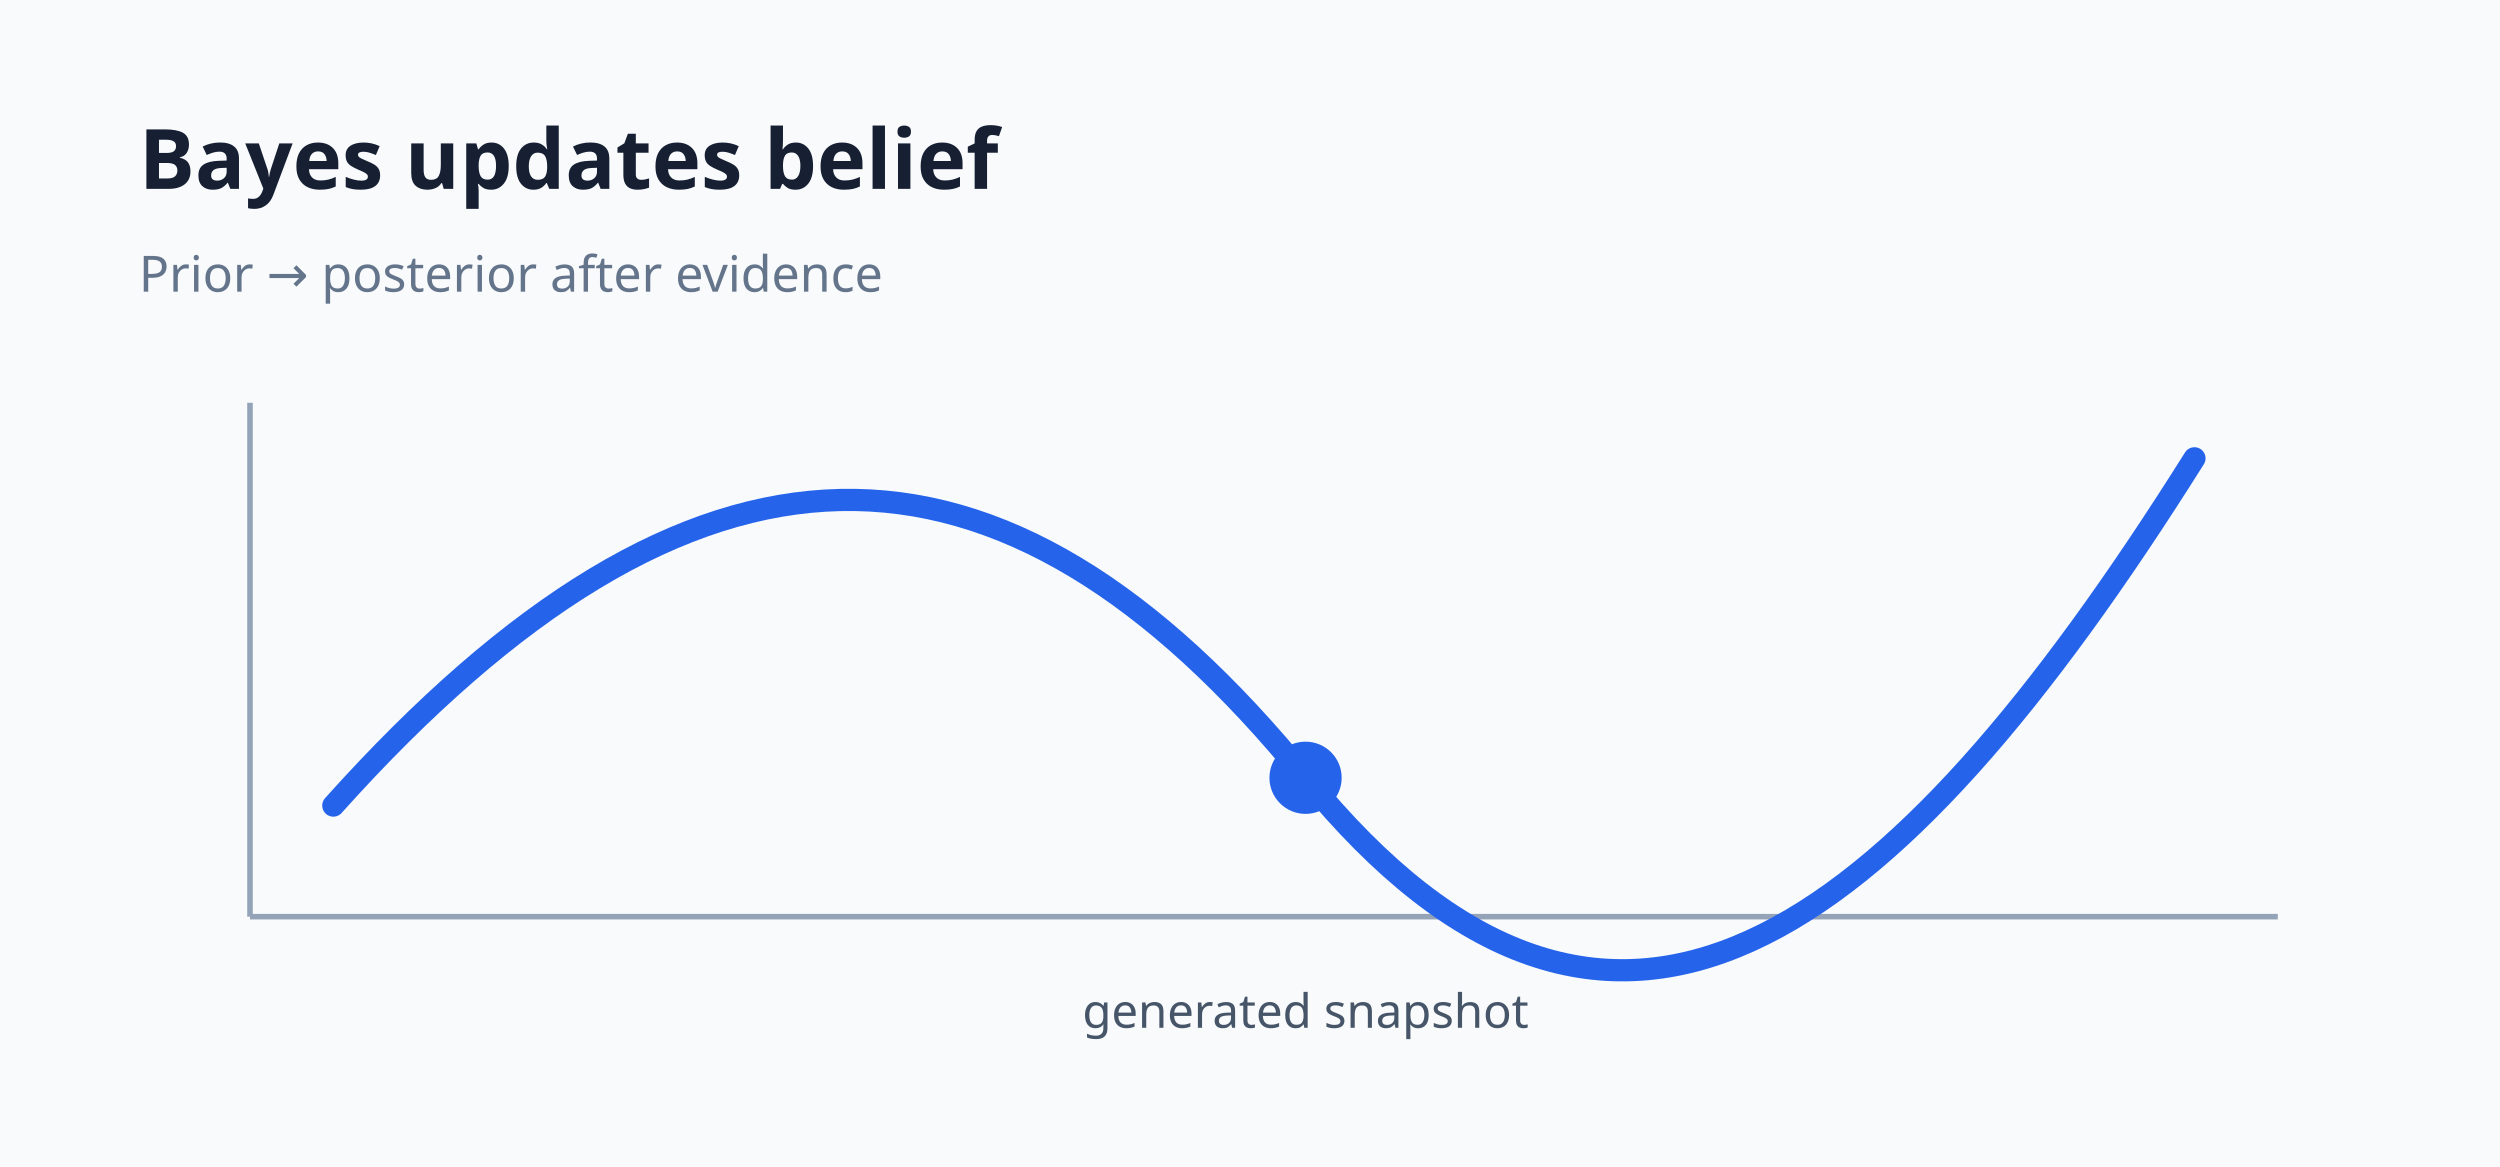
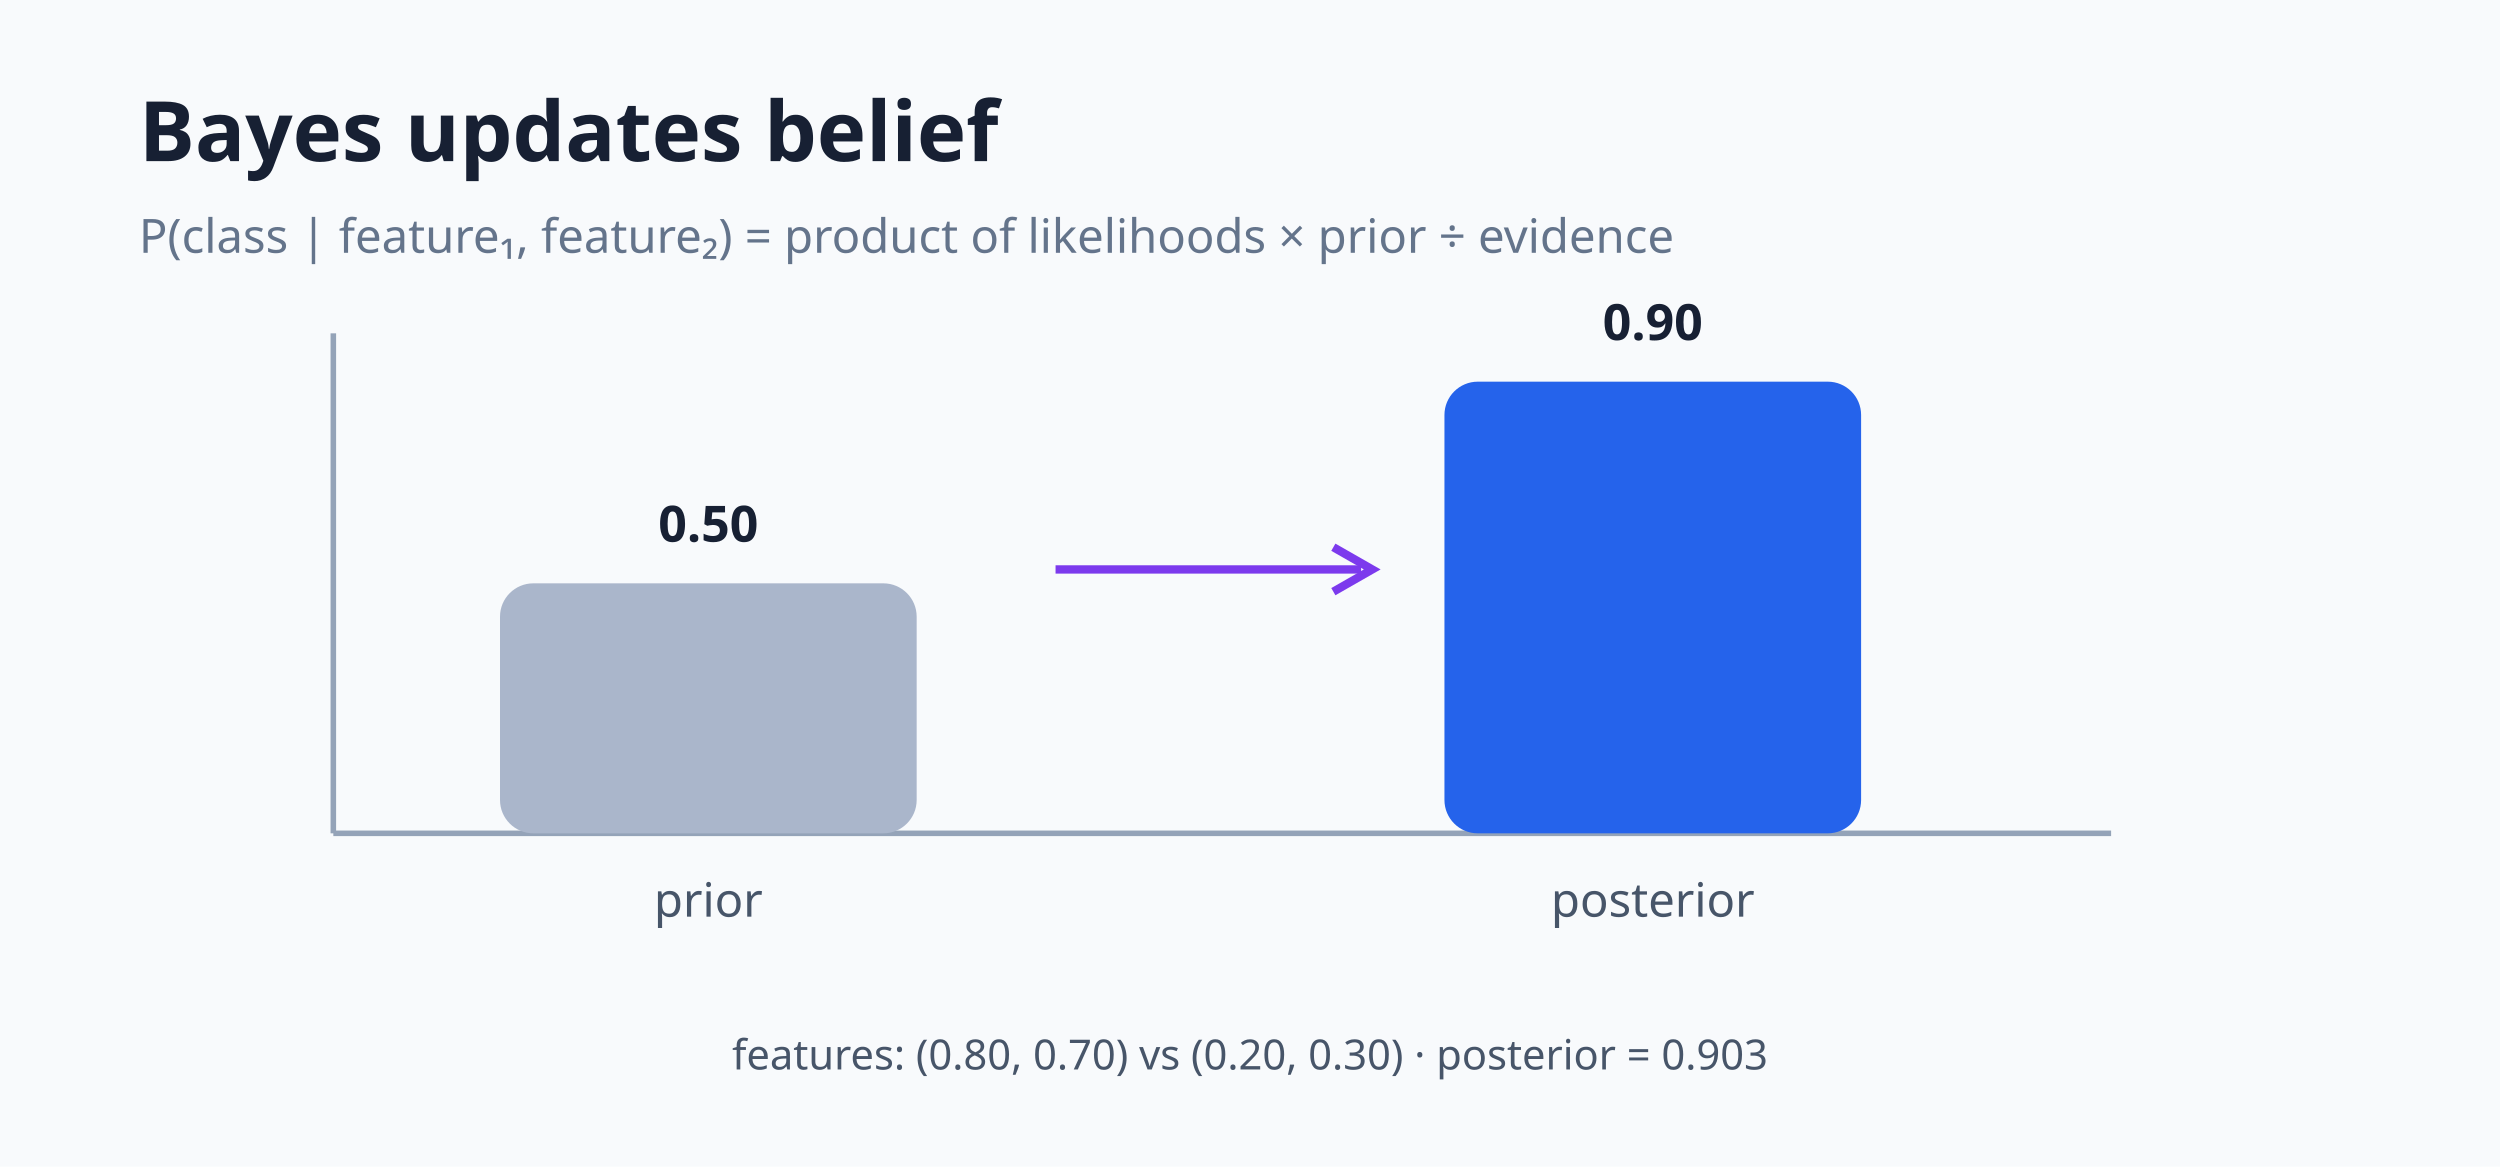
<svg xmlns="http://www.w3.org/2000/svg" width="900" height="420" viewBox="0 0 900 420">
  <rect width="900" height="420" fill="#f8fafc" />
-   <text x="50" y="68" font-family="sans-serif" font-size="30" font-weight="bold" fill="#172033">Bayes updates belief</text>
-   <text x="50" y="105" font-family="sans-serif" font-size="18" fill="#64748b">Prior → posterior after evidence</text>
-   <path d="M90 330 H820 M90 330 V145" stroke="#94a3b8" stroke-width="2" />
-   <path d="M120 290 C250 145 360 145 470 280 S680 340 790 165" fill="none" stroke="#2563eb" stroke-width="8" stroke-linecap="round" />
-   <circle cx="470" cy="280" r="13" fill="#2563eb" />
-   <text x="470" y="370" text-anchor="middle" font-family="sans-serif" font-size="17" fill="#475569">generated snapshot</text>
+   <text x="50" y="58" font-family="sans-serif" font-size="30" font-weight="bold" fill="#172033">Bayes updates belief</text>
+   <text x="50" y="91" font-family="sans-serif" font-size="17" fill="#64748b">P(class | feature₁, feature₂) = product of likelihoods × prior ÷ evidence</text>
+   <path d="M120 300 H760 M120 300 V120" stroke="#94a3b8" stroke-width="2" />
+   <line x1="380" y1="205" x2="490" y2="205" stroke="#7c3aed" stroke-width="3" />
+   <path d="M480 197 L494 205 L480 213" fill="none" stroke="#7c3aed" stroke-width="3" />
+   <rect x="180" y="210.0" width="150" height="90.0" rx="12" fill="#aab6cb" />
+   <text x="255" y="330" text-anchor="middle" font-family="sans-serif" font-size="17" fill="#475569">prior</text>
+   <text x="255" y="195.0" text-anchor="middle" font-family="sans-serif" font-size="18" font-weight="bold" fill="#172033">0.50</text>
+   <rect x="520" y="137.4" width="150" height="162.6" rx="12" fill="#2563eb" />
+   <text x="595" y="330" text-anchor="middle" font-family="sans-serif" font-size="17" fill="#475569">posterior</text>
+   <text x="595" y="122.4" text-anchor="middle" font-family="sans-serif" font-size="18" font-weight="bold" fill="#172033">0.90</text>
+   <text x="450" y="385" text-anchor="middle" font-family="sans-serif" font-size="15" fill="#475569">features: (0.80, 0.70) vs (0.20, 0.30) · posterior = 0.903</text>
</svg>
